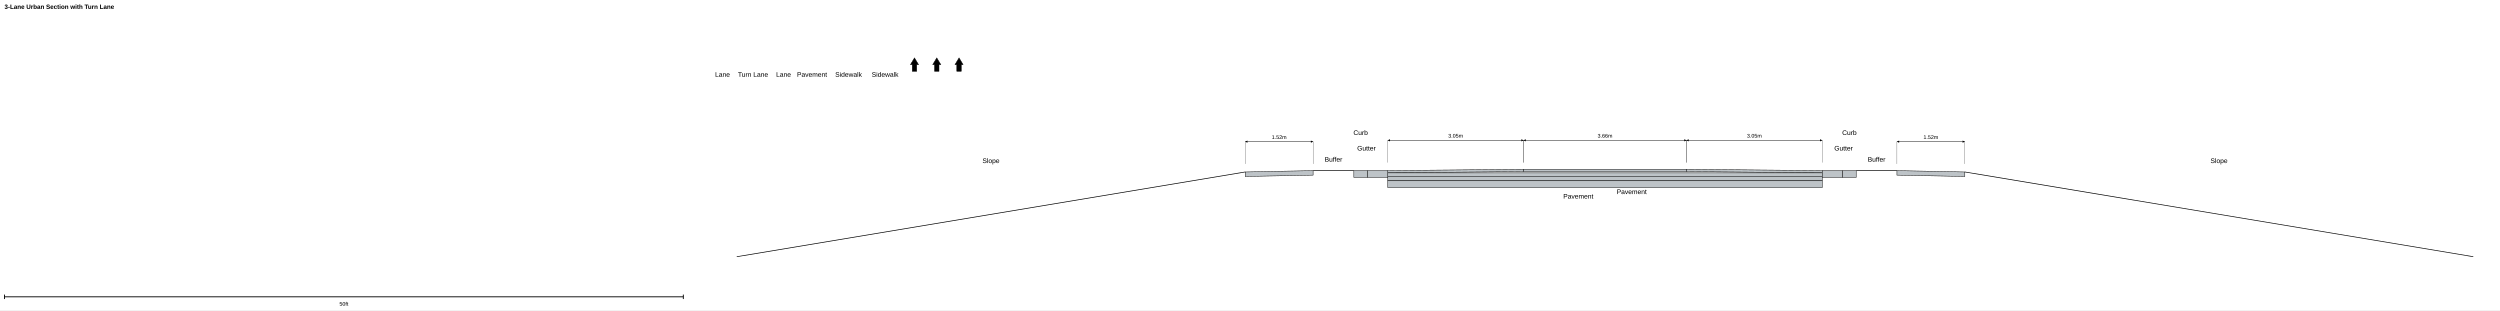
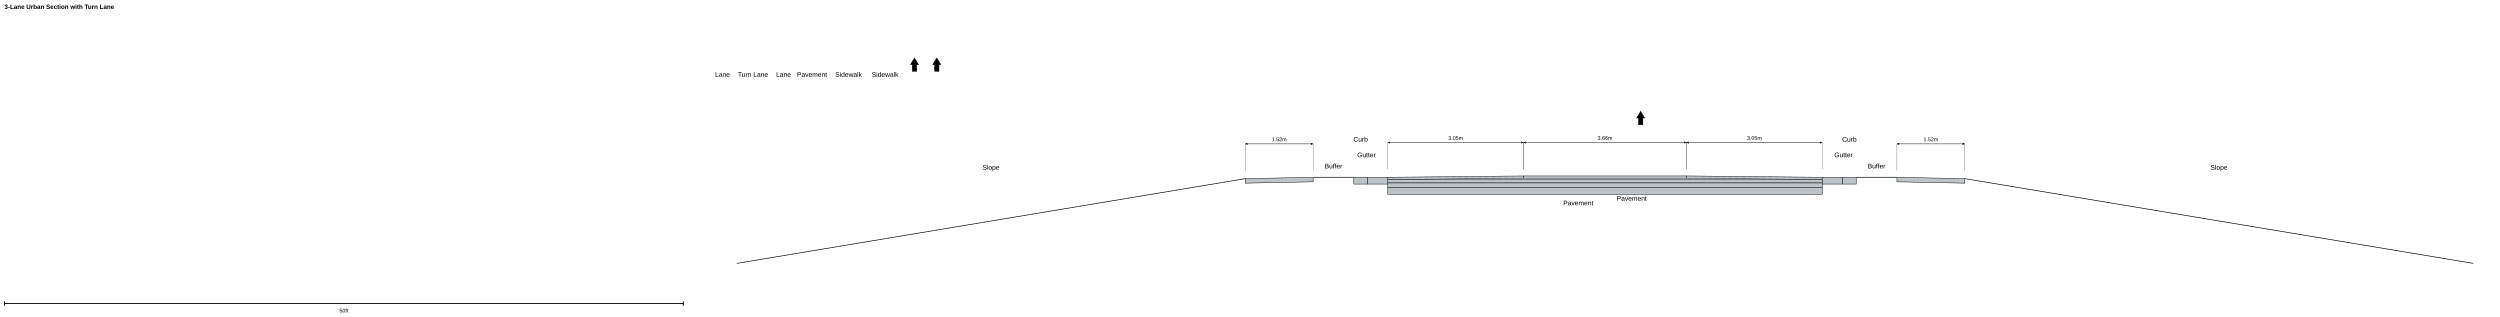
- <svg xmlns="http://www.w3.org/2000/svg" width="5612.4" height="696.3" viewBox="0 0 5612.4 696.3">
-   <rect width="5612.4" height="696.3" fill="white" />
+ <svg xmlns="http://www.w3.org/2000/svg" width="5612.4" height="711.3" viewBox="0 0 5612.4 711.3">
+   <rect width="5612.4" height="711.3" fill="white" />
  <g transform="scale(1,-1)">
-     <g transform="translate(0,-696.3)">
+     <g transform="translate(0,-711.3)">
      <polygon points="3115.52,313.29 3420.32,316.34 3420.32,311.26 3115.52,308.21" fill="#BDC3C7" stroke="black" stroke-width="1" />
      <polygon points="3420.32,316.34 3786.08,316.34 3786.08,311.26 3420.32,311.26" fill="#BDC3C7" stroke="black" stroke-width="1" />
      <polygon points="3786.08,316.34 4090.88,313.29 4090.88,308.21 3786.08,311.26" fill="#BDC3C7" stroke="black" stroke-width="1" />
      <polygon points="3115.52,308.21 4090.88,308.21 4090.88,300.59 3115.52,300.59" fill="#BDC3C7" stroke="black" stroke-width="1" />
      <polygon points="3115.52,300.59 4090.88,300.59 4090.88,290.43 3115.52,290.43" fill="#BDC3C7" stroke="black" stroke-width="1" />
      <polygon points="3115.52,290.43 4090.88,290.43 4090.88,275.19 3115.52,275.19" fill="#BDC3C7" stroke="black" stroke-width="1" />
      <polygon points="3069.80,313.29 3115.52,313.29 3115.52,298.05 3069.80,298.05" fill="#BDC3C7" stroke="black" stroke-width="1" />
      <polygon points="3039.32,313.29 3069.80,313.29 3069.80,298.05 3039.32,298.05" fill="#BDC3C7" stroke="black" stroke-width="1" />
      <polyline points="3039.32,313.29 2947.88,313.29" fill="none" stroke="black" stroke-width="1.5" />
      <polygon points="2795.48,310.25 2947.88,313.29 2947.88,303.13 2795.48,300.09" fill="#BDC3C7" stroke="black" stroke-width="1" />
      <polyline points="2795.48,310.25 1654.00,120.00" fill="none" stroke="black" stroke-width="1.5" />
      <polygon points="4090.88,313.29 4136.60,313.29 4136.60,298.05 4090.88,298.05" fill="#BDC3C7" stroke="black" stroke-width="1" />
      <polygon points="4136.60,313.29 4167.08,313.29 4167.08,298.05 4136.60,298.05" fill="#BDC3C7" stroke="black" stroke-width="1" />
      <polyline points="4167.08,313.29 4258.52,313.29" fill="none" stroke="black" stroke-width="1.5" />
      <polygon points="4258.52,313.29 4410.92,310.25 4410.92,300.09 4258.52,303.13" fill="#BDC3C7" stroke="black" stroke-width="1" />
      <polyline points="4410.92,310.25 5552.40,120.00" fill="none" stroke="black" stroke-width="1.5" />
-       <text x="1622.00" y="523.84" font-family="Arial" font-size="15.0" text-anchor="middle" transform="translate(0,1047.68) scale(1,-1)" fill="black">Lane</text>
-       <text x="1690.50" y="523.84" font-family="Arial" font-size="15.0" text-anchor="middle" transform="translate(0,1047.68) scale(1,-1)" fill="black">Turn Lane</text>
-       <text x="1759.00" y="523.84" font-family="Arial" font-size="15.0" text-anchor="middle" transform="translate(0,1047.68) scale(1,-1)" fill="black">Lane</text>
-       <text x="1823.00" y="523.84" font-family="Arial" font-size="15.0" text-anchor="middle" transform="translate(0,1047.68) scale(1,-1)" fill="black">Pavement</text>
+       <text x="1622.00" y="538.84" font-family="Arial" font-size="15.0" text-anchor="middle" transform="translate(0,1077.68) scale(1,-1)" fill="black">Lane</text>
+       <text x="1690.50" y="538.84" font-family="Arial" font-size="15.0" text-anchor="middle" transform="translate(0,1077.68) scale(1,-1)" fill="black">Turn Lane</text>
+       <text x="1759.00" y="538.84" font-family="Arial" font-size="15.0" text-anchor="middle" transform="translate(0,1077.68) scale(1,-1)" fill="black">Lane</text>
+       <text x="1823.00" y="538.84" font-family="Arial" font-size="15.0" text-anchor="middle" transform="translate(0,1077.68) scale(1,-1)" fill="black">Pavement</text>
      <text x="3663.20" y="260.59" font-family="Arial" font-size="15.0" text-anchor="middle" transform="translate(0,521.19) scale(1,-1)" fill="black">Pavement</text>
      <text x="3543.20" y="250.43" font-family="Arial" font-size="15.0" text-anchor="middle" transform="translate(0,500.87) scale(1,-1)" fill="black">Pavement</text>
      <text x="3067.66" y="358.29" font-family="Arial" font-size="15.0" text-anchor="middle" transform="translate(0,716.59) scale(1,-1)" fill="black">Gutter</text>
      <text x="3054.56" y="393.29" font-family="Arial" font-size="15.0" text-anchor="middle" transform="translate(0,786.59) scale(1,-1)" fill="black">Curb</text>
      <text x="2993.60" y="333.29" font-family="Arial" font-size="15.0" text-anchor="middle" transform="translate(0,666.59) scale(1,-1)" fill="black">Buffer</text>
-       <text x="1905.00" y="523.84" font-family="Arial" font-size="15.0" text-anchor="middle" transform="translate(0,1047.68) scale(1,-1)" fill="black">Sidewalk</text>
+       <text x="1905.00" y="538.84" font-family="Arial" font-size="15.0" text-anchor="middle" transform="translate(0,1077.68) scale(1,-1)" fill="black">Sidewalk</text>
      <text x="2224.74" y="330.25" font-family="Arial" font-size="15.0" text-anchor="middle" transform="translate(0,660.49) scale(1,-1)" fill="black">Slope</text>
      <text x="4138.74" y="358.29" font-family="Arial" font-size="15.0" text-anchor="middle" transform="translate(0,716.59) scale(1,-1)" fill="black">Gutter</text>
      <text x="4151.84" y="393.29" font-family="Arial" font-size="15.0" text-anchor="middle" transform="translate(0,786.59) scale(1,-1)" fill="black">Curb</text>
      <text x="4212.80" y="333.29" font-family="Arial" font-size="15.0" text-anchor="middle" transform="translate(0,666.59) scale(1,-1)" fill="black">Buffer</text>
-       <text x="1987.00" y="523.84" font-family="Arial" font-size="15.0" text-anchor="middle" transform="translate(0,1047.68) scale(1,-1)" fill="black">Sidewalk</text>
+       <text x="1987.00" y="538.84" font-family="Arial" font-size="15.0" text-anchor="middle" transform="translate(0,1077.68) scale(1,-1)" fill="black">Sidewalk</text>
      <text x="4981.66" y="330.25" font-family="Arial" font-size="15.0" text-anchor="middle" transform="translate(0,660.49) scale(1,-1)" fill="black">Slope</text>
-       <g id="dimension-20cf98c0">
-         <line x1="3115.52" y1="331.34" x2="3115.52" y2="381.34" stroke="black" stroke-width="0.5" />
-         <line x1="3420.32" y1="331.34" x2="3420.32" y2="381.34" stroke="black" stroke-width="0.5" />
-         <line x1="3115.52" y1="381.34" x2="3420.32" y2="381.34" stroke="black" stroke-width="1" />
-         <polygon points="3115.52,381.34 3110.52,378.84 3110.52,383.84" fill="black" transform="rotate(180.0,3115.52,381.34)" />
-         <polygon points="3420.32,381.34 3415.32,378.84 3415.32,383.84" fill="black" transform="rotate(0.0,3420.32,381.34)" />
-         <text x="3267.92" y="387.34" font-family="Arial" font-size="12.0" text-anchor="middle" transform="translate(0,774.68) scale(1,-1)" fill="black">3.05m</text>
+       <g id="dimension-c108d918">
+         <line x1="3115.52" y1="331.34" x2="3115.52" y2="391.34" stroke="black" stroke-width="0.5" />
+         <line x1="3420.32" y1="331.34" x2="3420.32" y2="391.34" stroke="black" stroke-width="0.5" />
+         <line x1="3115.52" y1="391.34" x2="3420.32" y2="391.34" stroke="black" stroke-width="1" />
+         <polygon points="3115.52,391.34 3110.52,388.84 3110.52,393.84" fill="black" transform="rotate(180.0,3115.52,391.34)" />
+         <polygon points="3420.32,391.34 3415.32,388.84 3415.32,393.84" fill="black" transform="rotate(0.0,3420.32,391.34)" />
+         <text x="3267.92" y="397.34" font-family="Arial" font-size="12.0" text-anchor="middle" transform="translate(0,794.68) scale(1,-1)" fill="black">3.05m</text>
      </g>
-       <g id="symbol-705695a9" transform="translate(2053.00,551.34) scale(1.0) rotate(-0.0)">
+       <g id="symbol-23ea3990" transform="translate(2053.00,566.34) scale(1.0) rotate(-0.0)">
        <g>
          <path d="M -5,-15 L 5,-15 L 5,0 L 9,0 L 0,15 L -9,0 L -5,0 Z" fill="black" stroke="black" stroke-width="1" />
        </g>
      </g>
-       <g id="dimension-593fea03">
-         <line x1="3420.32" y1="331.34" x2="3420.32" y2="381.34" stroke="black" stroke-width="0.5" />
-         <line x1="3786.08" y1="331.34" x2="3786.08" y2="381.34" stroke="black" stroke-width="0.5" />
-         <line x1="3420.32" y1="381.34" x2="3786.08" y2="381.34" stroke="black" stroke-width="1" />
-         <polygon points="3420.32,381.34 3415.32,378.84 3415.32,383.84" fill="black" transform="rotate(180.0,3420.32,381.34)" />
-         <polygon points="3786.08,381.34 3781.08,378.84 3781.08,383.84" fill="black" transform="rotate(0.0,3786.08,381.34)" />
-         <text x="3603.20" y="387.34" font-family="Arial" font-size="12.0" text-anchor="middle" transform="translate(0,774.68) scale(1,-1)" fill="black">3.66m</text>
+       <g id="dimension-66fd922e">
+         <line x1="3420.32" y1="331.34" x2="3420.32" y2="391.34" stroke="black" stroke-width="0.5" />
+         <line x1="3786.08" y1="331.34" x2="3786.08" y2="391.34" stroke="black" stroke-width="0.5" />
+         <line x1="3420.32" y1="391.34" x2="3786.08" y2="391.34" stroke="black" stroke-width="1" />
+         <polygon points="3420.32,391.34 3415.32,388.84 3415.32,393.84" fill="black" transform="rotate(180.0,3420.32,391.34)" />
+         <polygon points="3786.08,391.34 3781.08,388.84 3781.08,393.84" fill="black" transform="rotate(0.0,3786.08,391.34)" />
+         <text x="3603.20" y="397.34" font-family="Arial" font-size="12.0" text-anchor="middle" transform="translate(0,794.68) scale(1,-1)" fill="black">3.66m</text>
      </g>
-       <g id="symbol-f53998ac" transform="translate(2103.00,551.34) scale(1.0) rotate(-0.0)">
+       <g id="symbol-52618bf1" transform="translate(3683.20,446.34) scale(1.0) rotate(-0.0)">
        <g>
          <path d="M -5,-15 L 5,-15 L 5,0 L 9,0 L 0,15 L -9,0 L -5,0 Z" fill="black" stroke="black" stroke-width="1" />
        </g>
      </g>
-       <g id="dimension-4e65b80d">
-         <line x1="3786.08" y1="331.34" x2="3786.08" y2="381.34" stroke="black" stroke-width="0.5" />
-         <line x1="4090.88" y1="331.34" x2="4090.88" y2="381.34" stroke="black" stroke-width="0.5" />
-         <line x1="3786.08" y1="381.34" x2="4090.88" y2="381.34" stroke="black" stroke-width="1" />
-         <polygon points="3786.08,381.34 3781.08,378.84 3781.08,383.84" fill="black" transform="rotate(180.0,3786.08,381.34)" />
-         <polygon points="4090.88,381.34 4085.88,378.84 4085.88,383.84" fill="black" transform="rotate(0.0,4090.88,381.34)" />
-         <text x="3938.48" y="387.34" font-family="Arial" font-size="12.0" text-anchor="middle" transform="translate(0,774.68) scale(1,-1)" fill="black">3.05m</text>
+       <g id="dimension-b7cdc61d">
+         <line x1="3786.08" y1="331.34" x2="3786.08" y2="391.34" stroke="black" stroke-width="0.5" />
+         <line x1="4090.88" y1="331.34" x2="4090.88" y2="391.34" stroke="black" stroke-width="0.5" />
+         <line x1="3786.08" y1="391.34" x2="4090.88" y2="391.34" stroke="black" stroke-width="1" />
+         <polygon points="3786.08,391.34 3781.08,388.84 3781.08,393.84" fill="black" transform="rotate(180.0,3786.08,391.34)" />
+         <polygon points="4090.88,391.34 4085.88,388.84 4085.88,393.84" fill="black" transform="rotate(0.0,4090.88,391.34)" />
+         <text x="3938.48" y="397.34" font-family="Arial" font-size="12.0" text-anchor="middle" transform="translate(0,794.68) scale(1,-1)" fill="black">3.05m</text>
      </g>
-       <g id="symbol-31a254a5" transform="translate(2153.00,551.34) scale(1.0) rotate(-0.0)">
+       <g id="symbol-189112f3" transform="translate(2103.00,566.34) scale(1.0) rotate(-0.0)">
        <g>
          <path d="M -5,-15 L 5,-15 L 5,0 L 9,0 L 0,15 L -9,0 L -5,0 Z" fill="black" stroke="black" stroke-width="1" />
        </g>
      </g>
-       <g id="dimension-91ce753a">
-         <line x1="2795.48" y1="328.29" x2="2795.48" y2="378.29" stroke="black" stroke-width="0.5" />
-         <line x1="2947.88" y1="328.29" x2="2947.88" y2="378.29" stroke="black" stroke-width="0.5" />
-         <line x1="2795.48" y1="378.29" x2="2947.88" y2="378.29" stroke="black" stroke-width="1" />
-         <polygon points="2795.48,378.29 2790.48,375.79 2790.48,380.79" fill="black" transform="rotate(180.0,2795.48,378.29)" />
-         <polygon points="2947.88,378.29 2942.88,375.79 2942.88,380.79" fill="black" transform="rotate(0.0,2947.88,378.29)" />
-         <text x="2871.68" y="384.29" font-family="Arial" font-size="12.0" text-anchor="middle" transform="translate(0,768.59) scale(1,-1)" fill="black">1.52m</text>
+       <g id="dimension-1764ccf2">
+         <line x1="2795.48" y1="328.29" x2="2795.48" y2="388.29" stroke="black" stroke-width="0.5" />
+         <line x1="2947.88" y1="328.29" x2="2947.88" y2="388.29" stroke="black" stroke-width="0.5" />
+         <line x1="2795.48" y1="388.29" x2="2947.88" y2="388.29" stroke="black" stroke-width="1" />
+         <polygon points="2795.48,388.29 2790.48,385.79 2790.48,390.79" fill="black" transform="rotate(180.0,2795.48,388.29)" />
+         <polygon points="2947.88,388.29 2942.88,385.79 2942.88,390.79" fill="black" transform="rotate(0.0,2947.88,388.29)" />
+         <text x="2871.68" y="394.29" font-family="Arial" font-size="12.0" text-anchor="middle" transform="translate(0,788.59) scale(1,-1)" fill="black">1.52m</text>
      </g>
-       <g id="dimension-f2b0efb4">
-         <line x1="4258.52" y1="328.29" x2="4258.52" y2="378.29" stroke="black" stroke-width="0.5" />
-         <line x1="4410.92" y1="328.29" x2="4410.92" y2="378.29" stroke="black" stroke-width="0.5" />
-         <line x1="4258.52" y1="378.29" x2="4410.92" y2="378.29" stroke="black" stroke-width="1" />
-         <polygon points="4258.52,378.29 4253.52,375.79 4253.52,380.79" fill="black" transform="rotate(180.0,4258.52,378.29)" />
-         <polygon points="4410.92,378.29 4405.92,375.79 4405.92,380.79" fill="black" transform="rotate(0.0,4410.92,378.29)" />
-         <text x="4334.72" y="384.29" font-family="Arial" font-size="12.0" text-anchor="middle" transform="translate(0,768.59) scale(1,-1)" fill="black">1.52m</text>
+       <g id="dimension-dea8838c">
+         <line x1="4258.52" y1="328.29" x2="4258.52" y2="388.29" stroke="black" stroke-width="0.5" />
+         <line x1="4410.92" y1="328.29" x2="4410.92" y2="388.29" stroke="black" stroke-width="0.5" />
+         <line x1="4258.52" y1="388.29" x2="4410.92" y2="388.29" stroke="black" stroke-width="1" />
+         <polygon points="4258.52,388.29 4253.52,385.79 4253.52,390.79" fill="black" transform="rotate(180.0,4258.52,388.29)" />
+         <polygon points="4410.92,388.29 4405.92,385.79 4405.92,390.79" fill="black" transform="rotate(0.0,4410.92,388.29)" />
+         <text x="4334.72" y="394.29" font-family="Arial" font-size="12.0" text-anchor="middle" transform="translate(0,788.59) scale(1,-1)" fill="black">1.52m</text>
      </g>
    </g>
  </g>
  <text x="10" y="20" font-family="Arial" font-size="14" font-weight="bold">3-Lane Urban Section with Turn Lane</text>
-   <line x1="10" y1="666.342" x2="1534" y2="666.342" stroke="black" stroke-width="2" />
-   <line x1="10" y1="661.342" x2="10" y2="671.342" stroke="black" stroke-width="2" />
-   <line x1="1534" y1="661.342" x2="1534" y2="671.342" stroke="black" stroke-width="2" />
-   <text x="772" y="686.342" font-family="Arial" font-size="12" text-anchor="middle">50ft</text>
+   <line x1="10" y1="681.342" x2="1534" y2="681.342" stroke="black" stroke-width="2" />
+   <line x1="10" y1="676.342" x2="10" y2="686.342" stroke="black" stroke-width="2" />
+   <line x1="1534" y1="676.342" x2="1534" y2="686.342" stroke="black" stroke-width="2" />
+   <text x="772" y="701.342" font-family="Arial" font-size="12" text-anchor="middle">50ft</text>
</svg>
